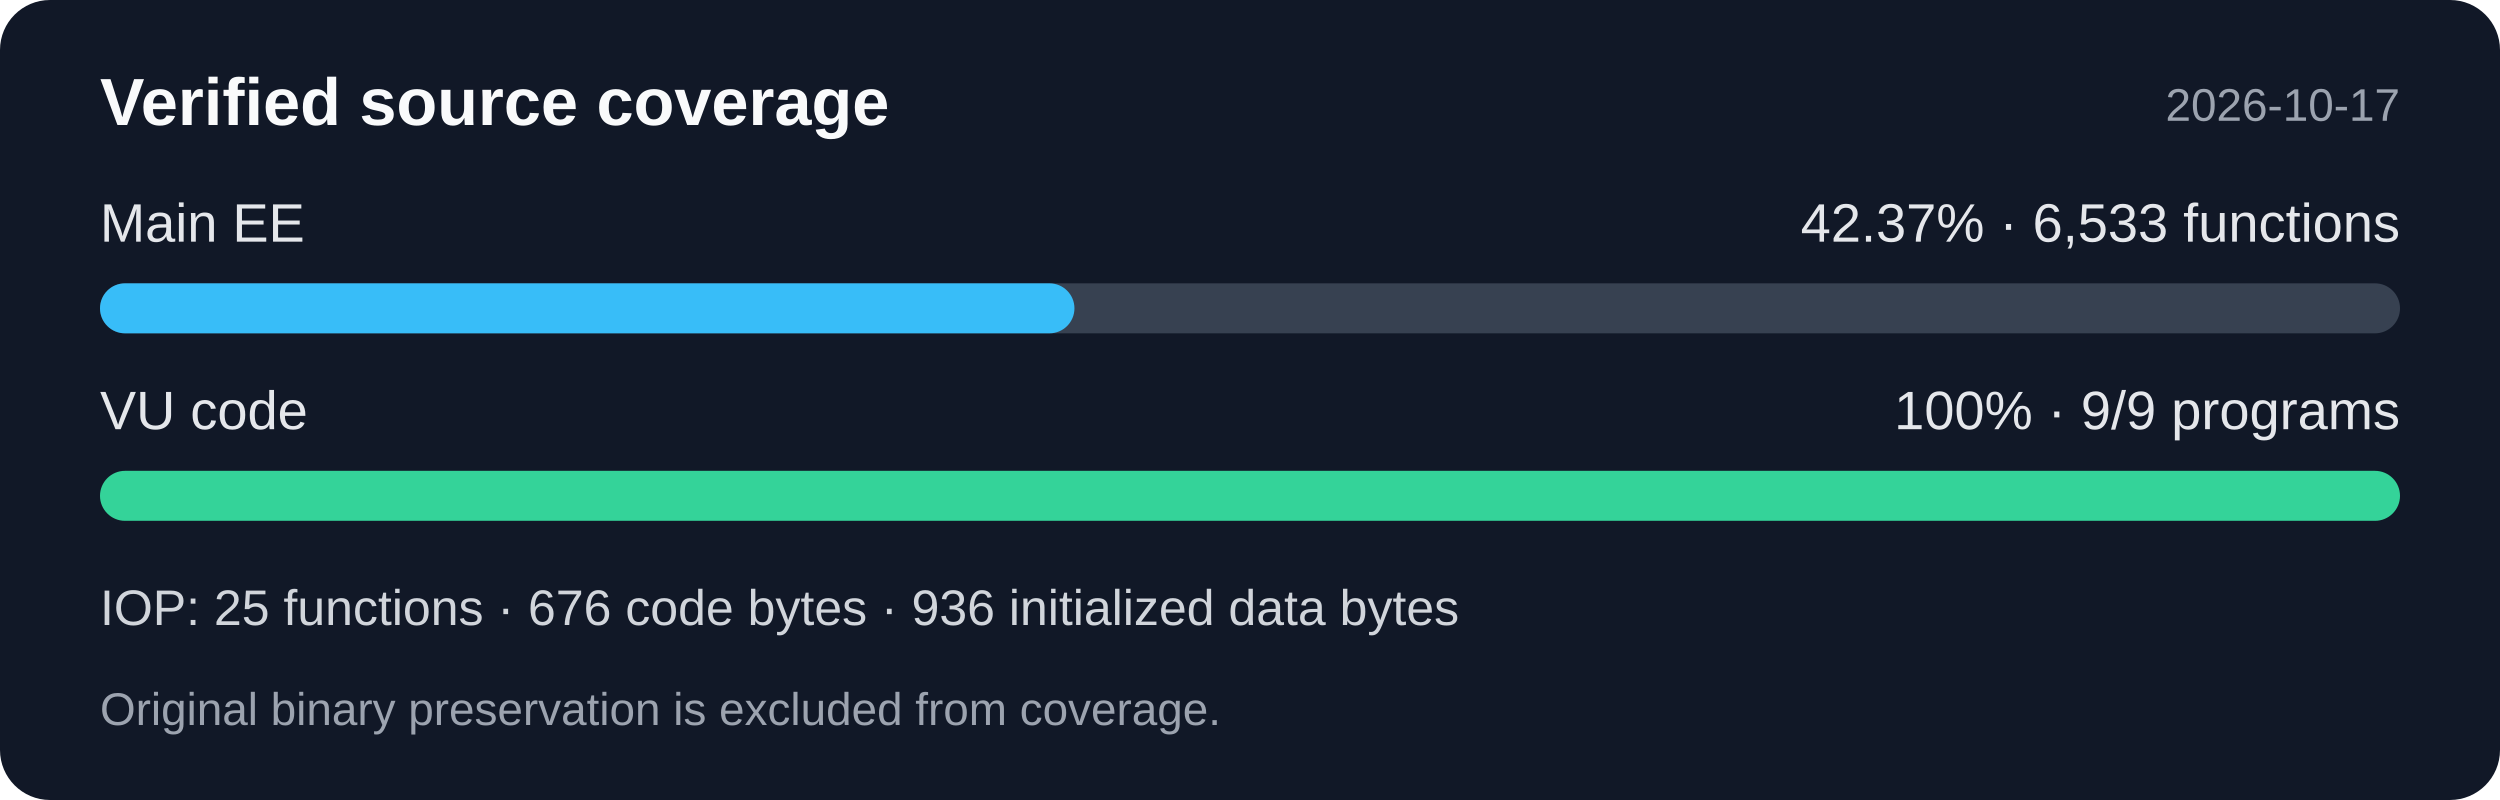
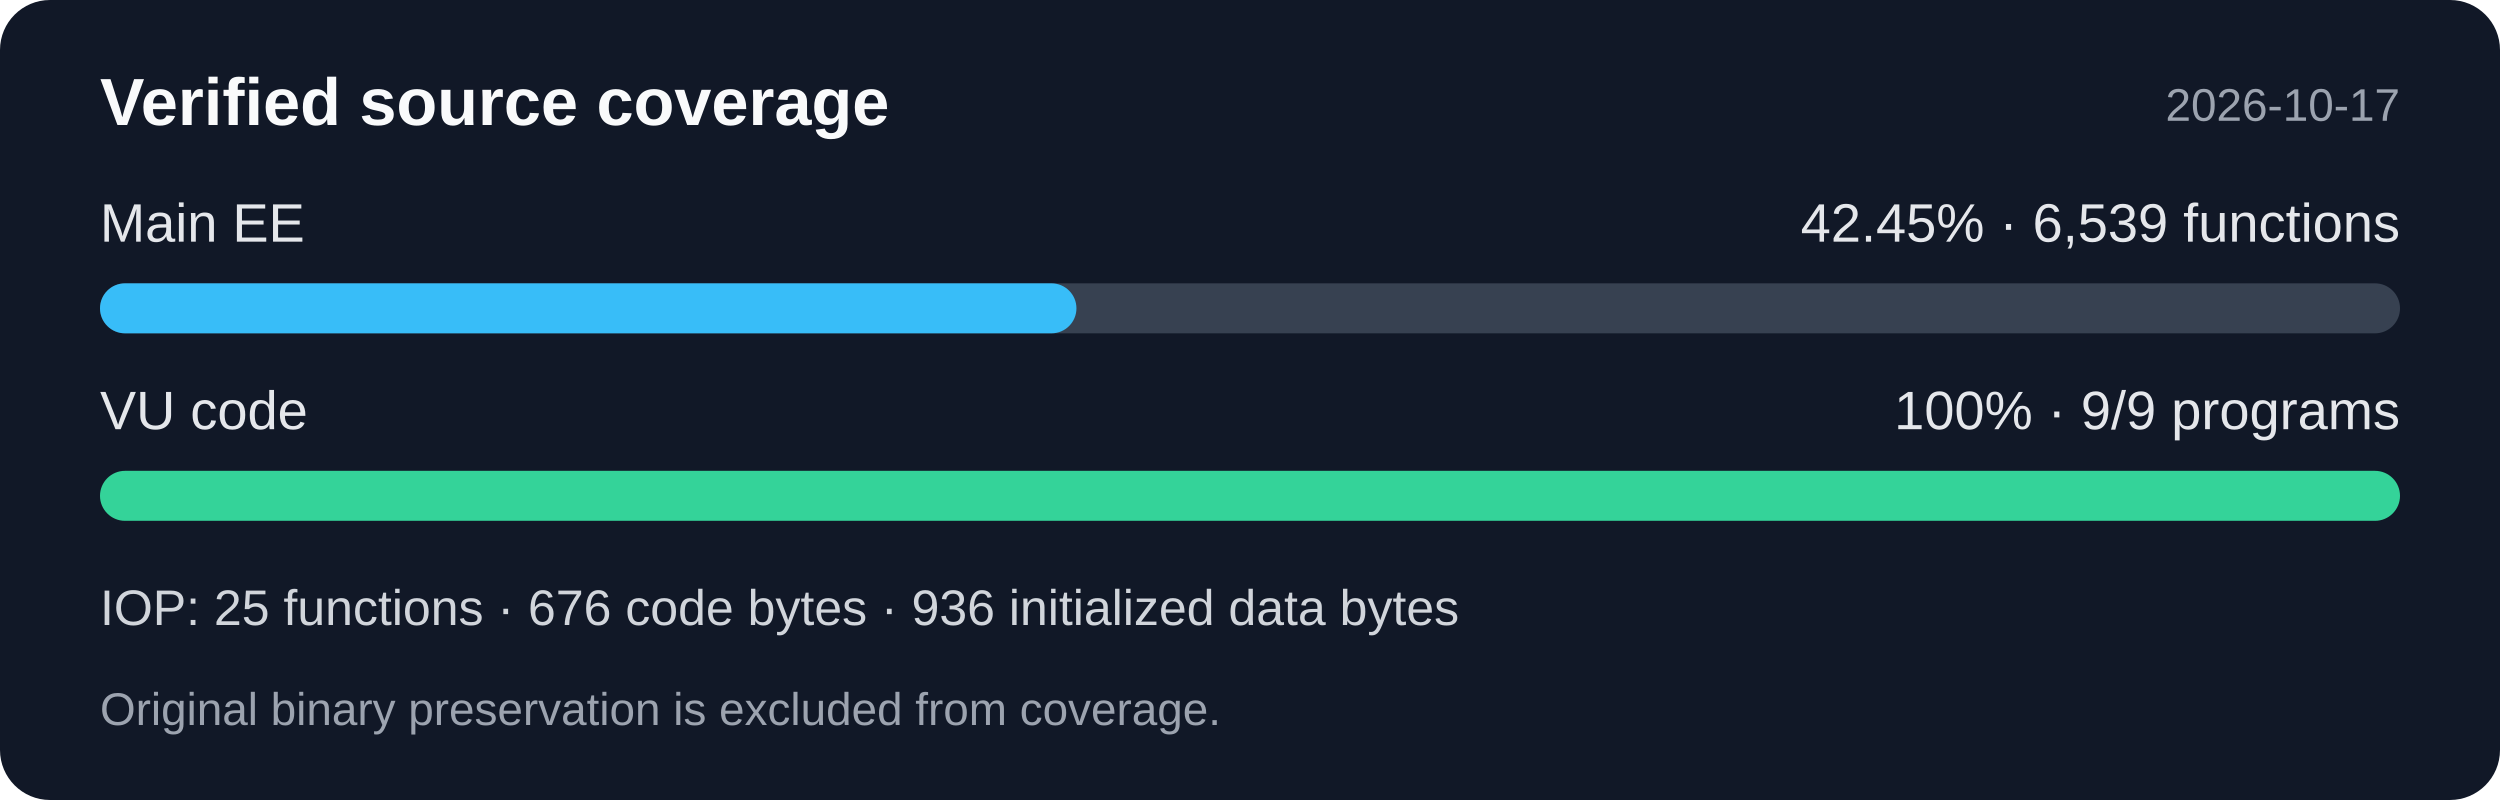
<svg xmlns="http://www.w3.org/2000/svg" width="600" height="192" viewBox="0 0 600 192" role="img" aria-labelledby="title desc">
  <rect width="600" height="192" rx="12" fill="#111827" />
  <g font-family="Segoe UI,Arial,sans-serif">
    <text x="24" y="30" fill="#f9fafb" font-size="16" font-weight="600">Verified source coverage</text>
    <text x="576" y="29" fill="#9ca3af" font-size="11" text-anchor="end">2026-10-17</text>
    <text x="24" y="58" fill="#e5e7eb" font-size="13">Main EE</text>
-     <text x="576" y="58" fill="#e5e7eb" font-size="13" text-anchor="end">42.37% · 6,533 functions</text>
+     <text x="576" y="58" fill="#e5e7eb" font-size="13" text-anchor="end">42.45% · 6,539 functions</text>
    <rect x="24" y="68" width="552" height="12" rx="6" fill="#374151" />
-     <rect x="24" y="68" width="233.868" height="12" rx="6" fill="#38bdf8" />
+     <rect x="24" y="68" width="234.347" height="12" rx="6" fill="#38bdf8" />
    <text x="24" y="103" fill="#e5e7eb" font-size="13">VU code</text>
    <text x="576" y="103" fill="#e5e7eb" font-size="13" text-anchor="end">100% · 9/9 programs</text>
    <rect x="24" y="113" width="552" height="12" rx="6" fill="#34d399" />
    <text x="24" y="150" fill="#d1d5db" font-size="12">IOP: 25 functions · 676 code bytes · 936 initialized data bytes</text>
    <text x="24" y="174" fill="#9ca3af" font-size="11">Original binary preservation is excluded from coverage.</text>
  </g>
</svg>
